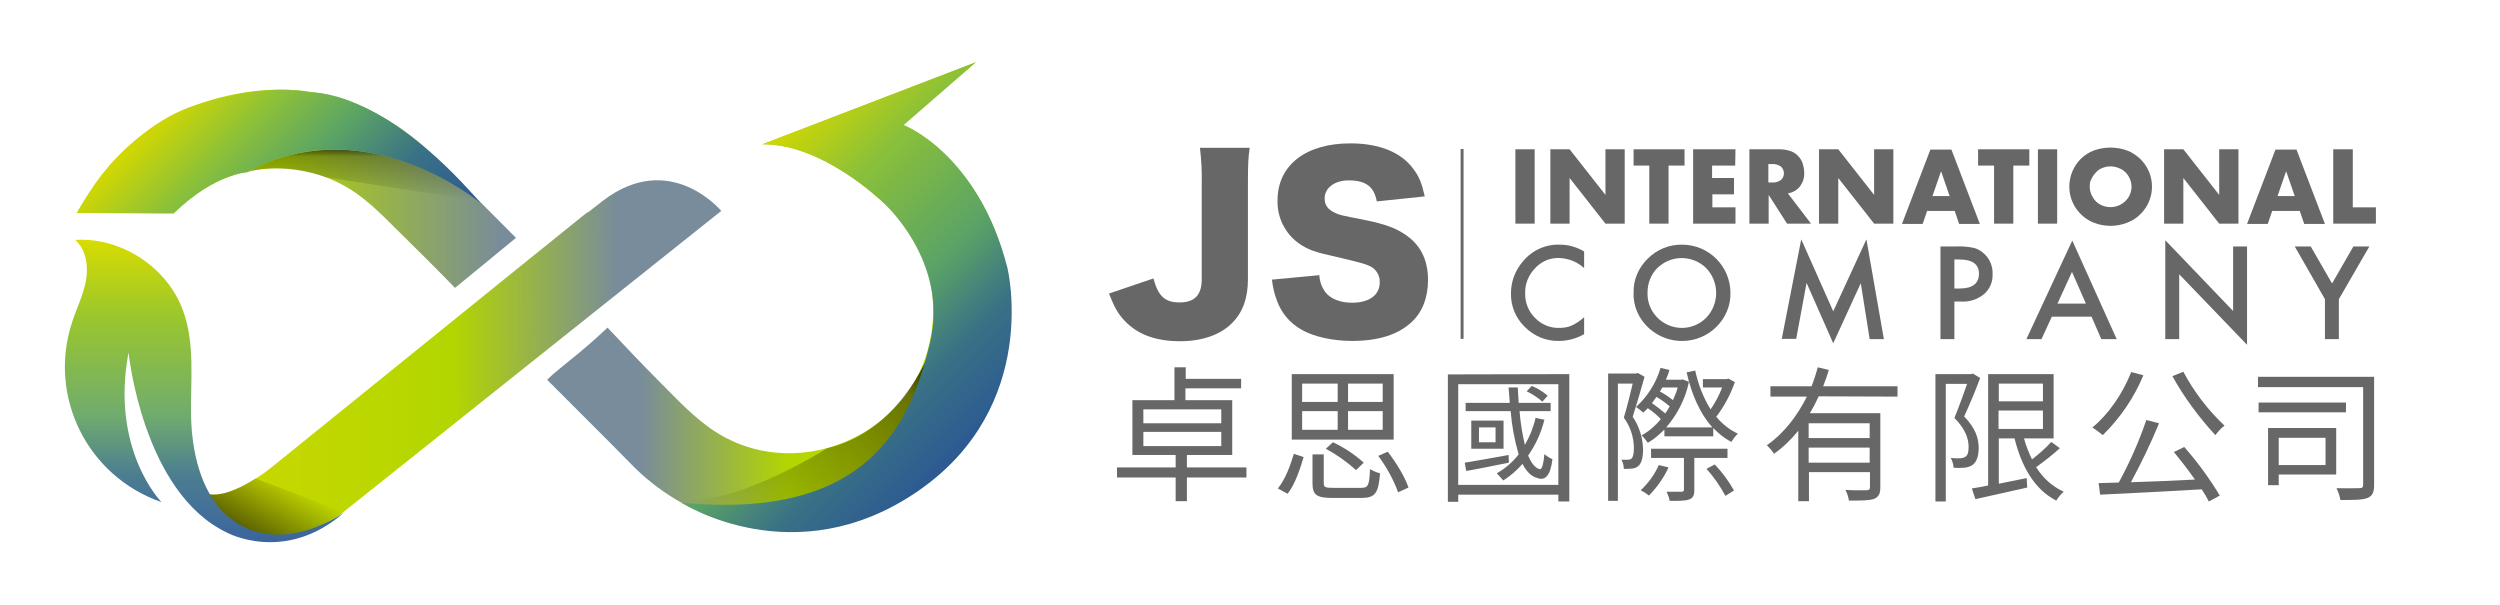
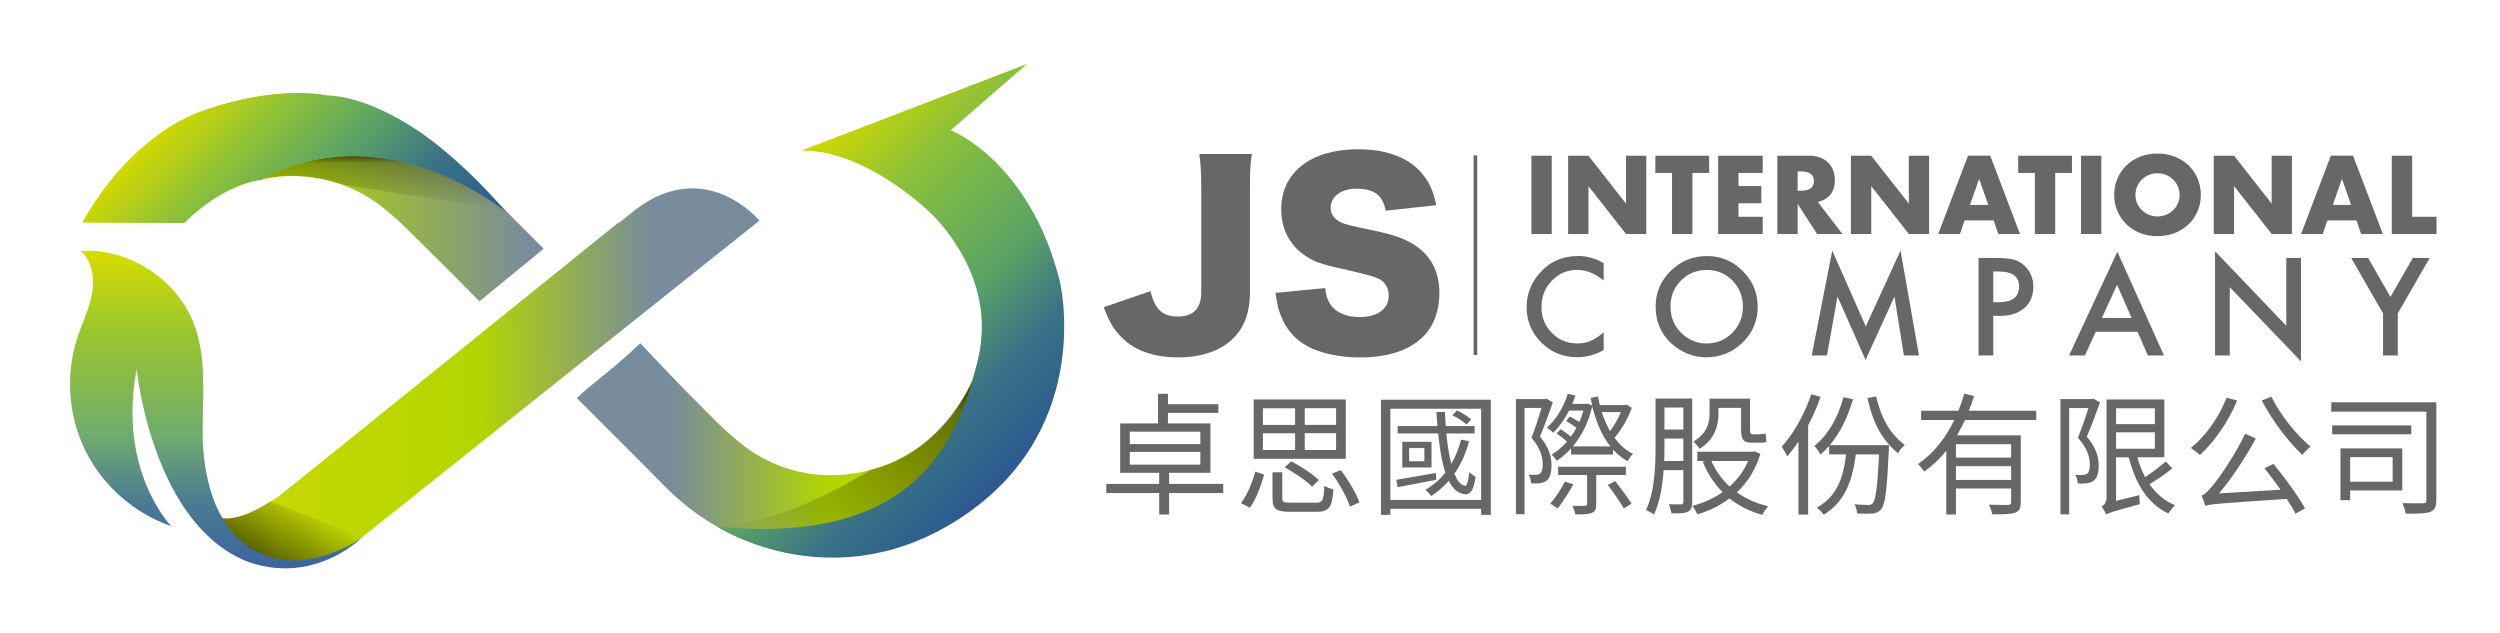
- <svg xmlns="http://www.w3.org/2000/svg" version="1.1" id="圖層_1" x="0px" y="0px" viewBox="0 0 844 204" style="enable-background:new 0 0 844 204;" xml:space="preserve">
-   <style type="text/css">
- 	.st0{fill-rule:evenodd;clip-rule:evenodd;fill:url(#SVGID_1_);}
- 	.st1{fill:url(#SVGID_2_);}
- 	.st2{fill:url(#SVGID_3_);}
- 	.st3{fill:url(#SVGID_4_);}
- 	.st4{fill:url(#SVGID_5_);}
- 	.st5{fill:url(#SVGID_6_);}
- 	.st6{fill:url(#SVGID_7_);}
- 	.st7{fill:url(#SVGID_8_);}
- 	.st8{opacity:0.83;fill:url(#SVGID_9_);enable-background:new    ;}
- 	.st9{fill-rule:evenodd;clip-rule:evenodd;fill:url(#SVGID_10_);}
- 	.st10{opacity:0.6;fill:url(#SVGID_11_);enable-background:new    ;}
- 	.st11{fill-rule:evenodd;clip-rule:evenodd;fill:url(#SVGID_12_);}
- 	.st12{fill:#676767;}
- 	.st13{fill:none;stroke:#676767;stroke-miterlimit:10;}
- </style>
-   <linearGradient id="SVGID_1_" gradientUnits="userSpaceOnUse" x1="184.7" y1="474.928" x2="341.057" y2="474.928" gradientTransform="matrix(1 0 0 1 0 -374.78)">
-     <stop offset="0.2" style="stop-color:#788C9B" />
-     <stop offset="0.52" style="stop-color:#B3D600" />
-     <stop offset="1" style="stop-color:#CCD800" />
-   </linearGradient>
-   <path class="st0" d="M322.4,55.9c-3-3.7-6.5-6.9-10.4-9.6l-0.1-0.1l0,0c-2.3-1.6-4.9-3-7.6-3.9L329.4,21l-72,27.7  c16.8,0,32.9,12.6,39.9,18.9l0,0l0.5,0.4c2,1.8,3.1,3,3.1,3l0.1-0.1c10.8,10.7,15.8,26,13.5,41c-4.9,35.3-47.2,53.3-75.8,31.9  c-6.2-4.6-11.6-10.5-17.1-16c-4.8-4.8-11.7-12.1-16.5-17.2c-9.2,8.8-15.9,13.2-20.4,17.6c7.4,7.5,20.6,20.5,28,28.1  c9.3,9.7,21.1,16.7,34,20.3c30.1,8.6,64.4-3.9,81.5-29.9C347.8,117,344.3,80.5,322.4,55.9z" />
-   <linearGradient id="SVGID_2_" gradientUnits="userSpaceOnUse" x1="172.4" y1="453.23" x2="172.4" y2="453.23" gradientTransform="matrix(1 0 0 1 0 -374.78)">
-     <stop offset="0.15" style="stop-color:#CCD800" />
-     <stop offset="0.48" style="stop-color:#B3D600" />
-     <stop offset="0.97" style="stop-color:#788C9B" />
-   </linearGradient>
-   <path class="st1" d="M172.4,78.4L172.4,78.4L172.4,78.4L172.4,78.4z" />
-   <linearGradient id="SVGID_3_" gradientUnits="userSpaceOnUse" x1="18.759" y1="438.511" x2="174.199" y2="438.511" gradientTransform="matrix(1 0 0 1 0 -374.78)">
-     <stop offset="0.15" style="stop-color:#CCD800" />
-     <stop offset="0.48" style="stop-color:#B3D600" />
-     <stop offset="0.97" style="stop-color:#788C9B" />
-   </linearGradient>
-   <path class="st2" d="M172.4,78.5L172.4,78.5L172.4,78.5L172.4,78.5c-8.3-8.3-17.8-18-26-25.9c-21.2-20.6-46.4-27-74.6-19  C52,39.3,35.4,53.2,26.4,71.8h32.3c0.2-0.3,0.5-0.5,0.8-0.8c16.3-16.3,42-19,61-5.6C126.9,70,132.3,76,138,81.5  c3.8,3.7,12.1,12,15.6,15.7l20.6-16.9C173.6,79.7,173,79.1,172.4,78.5z" />
-   <linearGradient id="SVGID_4_" gradientUnits="userSpaceOnUse" x1="172.4" y1="453.28" x2="172.4" y2="453.28" gradientTransform="matrix(1 0 0 1 0 -374.78)">
-     <stop offset="0.15" style="stop-color:#CCD800" />
-     <stop offset="0.48" style="stop-color:#B3D600" />
-     <stop offset="0.97" style="stop-color:#788C9B" />
-   </linearGradient>
-   <path class="st3" d="M172.4,78.5L172.4,78.5L172.4,78.5L172.4,78.5L172.4,78.5z" />
-   <linearGradient id="SVGID_5_" gradientUnits="userSpaceOnUse" x1="172.4" y1="453.28" x2="172.4" y2="453.28" gradientTransform="matrix(1 0 0 1 0 -374.78)">
-     <stop offset="0.15" style="stop-color:#CCD800" />
-     <stop offset="0.48" style="stop-color:#B3D600" />
-     <stop offset="0.97" style="stop-color:#788C9B" />
-   </linearGradient>
-   <path class="st4" d="M172.4,78.5L172.4,78.5L172.4,78.5L172.4,78.5L172.4,78.5z" />
-   <linearGradient id="SVGID_6_" gradientUnits="userSpaceOnUse" x1="69.236" y1="496.601" x2="243.793" y2="495.572" gradientTransform="matrix(1 0 0 1 0 -374.78)">
-     <stop offset="0" style="stop-color:#CCD800" />
-     <stop offset="0.48" style="stop-color:#B3D600" />
-     <stop offset="0.8" style="stop-color:#788C9B" />
-   </linearGradient>
-   <path class="st5" d="M93,156.7l-3.3,2.6c0,0-13.3,9.9-20.2,7.2c0,0,17.7,27,43,9.1l131-104.4c0,0-17.3-20.8-40-3.4l-5.5,4.3l0.6-0.7  l-27.3,22L93,156.7z" />
-   <linearGradient id="SVGID_7_" gradientUnits="userSpaceOnUse" x1="84.612" y1="558.044" x2="96.929" y2="536.708" gradientTransform="matrix(1 0 0 1 0 -374.78)">
-     <stop offset="0" style="stop-color:#000000" />
-     <stop offset="0.15" style="stop-color:#000000;stop-opacity:0.53" />
-     <stop offset="1" style="stop-color:#000000;stop-opacity:0" />
-   </linearGradient>
-   <path class="st6" d="M69,166.3c0,0,5,3.3,17.2-4.8l29.8,11.4l-11.3,6.7l-18.9,2.5l-11.8-5l-4.6-9.3L69,166.3z" />
-   <linearGradient id="SVGID_8_" gradientUnits="userSpaceOnUse" x1="69.051" y1="557.818" x2="69.051" y2="455.712" gradientTransform="matrix(1 0 0 1 0 -374.78)">
-     <stop offset="0" style="stop-color:#3B649F" />
-     <stop offset="0.22" style="stop-color:#4C7D91" />
-     <stop offset="0.42" style="stop-color:#70AC6D" />
-     <stop offset="0.75" style="stop-color:#9BC72C" />
-     <stop offset="1" style="stop-color:#D8DC00" />
-   </linearGradient>
-   <path class="st7" d="M76.5,173.9c-8.9-7.9-11.8-21.9-12-33.7s1.4-24.2-2.7-35.3C56.5,90.2,40.9,80,25.4,81c3.7,3.3,4.5,8.9,3.6,13.8  s-3.2,9.4-4.7,14.1c-8.2,25.1,5.3,52,30.2,60.6c0,0-17.3-17.6-11.1-50.5c0,0,4.7,47.2,33.2,60.8c0,0,19.6,10.7,39.6-6.8  C116.1,173,93.9,189.3,76.5,173.9z" />
-   <linearGradient id="SVGID_9_" gradientUnits="userSpaceOnUse" x1="245.978" y1="558.756" x2="311.722" y2="493.002" gradientTransform="matrix(1 0 0 1 0 -374.78)">
-     <stop offset="0" style="stop-color:#000000;stop-opacity:0" />
-     <stop offset="0.85" style="stop-color:#000000;stop-opacity:0.56" />
-     <stop offset="1" style="stop-color:#000000" />
-   </linearGradient>
-   <path class="st8" d="M313.4,119.9c0,0-10,25.9-34.1,31.4c0,0-31,19.6-48.7,17.3l9.6,2.6l27.2,2.1l45.4-25.4L313.4,119.9z" />
-   <linearGradient id="SVGID_10_" gradientUnits="userSpaceOnUse" x1="331.024" y1="521.348" x2="245.274" y2="435.608" gradientTransform="matrix(1 0 0 1 0 -374.78)">
-     <stop offset="0" style="stop-color:#2C5992" />
-     <stop offset="0.22" style="stop-color:#3A7285" />
-     <stop offset="0.42" style="stop-color:#5AA366" />
-     <stop offset="0.75" style="stop-color:#8AC03A" />
-     <stop offset="1" style="stop-color:#D3D800" />
-   </linearGradient>
-   <path class="st9" d="M340.1,90.4c-9.9-38.6-35-48.2-35-48.2L329.5,21l-72.1,27.7c19.9-0.4,40.5,19.4,40.5,19.4S320.5,88,314,115.6  c-6.6,27.8-21,60.1-83.9,54.1c0,0,38.1,24.8,79.8-3.9S340.1,90.4,340.1,90.4z" />
-   <linearGradient id="SVGID_11_" gradientUnits="userSpaceOnUse" x1="122.5" y1="425.254" x2="122.5" y2="442.536" gradientTransform="matrix(1 0 0 1 0 -374.78)">
-     <stop offset="0" style="stop-color:#000000" />
-     <stop offset="0.14" style="stop-color:#000000;stop-opacity:0.47" />
-     <stop offset="1" style="stop-color:#000000;stop-opacity:0" />
-   </linearGradient>
-   <path class="st10" d="M83.7,58.1c0,0,33.3-22.3,77.6,9.7l-51.6-8C109.8,59.8,95.9,54.5,83.7,58.1z" />
-   <linearGradient id="SVGID_12_" gradientUnits="userSpaceOnUse" x1="127.461" y1="478.019" x2="58.514" y2="409.072" gradientTransform="matrix(1 0 0 1 0 -374.78)">
-     <stop offset="0" style="stop-color:#2C5992" />
-     <stop offset="0.28" style="stop-color:#3A7285" />
-     <stop offset="0.52" style="stop-color:#5AA366" />
-     <stop offset="0.75" style="stop-color:#8AC03A" />
-     <stop offset="1" style="stop-color:#D3D800" />
-   </linearGradient>
-   <path class="st11" d="M162.2,68.5c0,0-39.1-32.4-78.8-10.3c0,0-10.6,0.2-24.8,13.9l-32.7-0.2c0,0,14.9-28.3,40.1-36.4  s38.5-4.3,38.5-4.3S128.3,29.2,162.2,68.5z" />
+ <svg xmlns="http://www.w3.org/2000/svg" xmlns:xlink="http://www.w3.org/1999/xlink" id="_圖層_1" data-name="圖層 1" viewBox="0 0 803.83 203.39">
+   <defs>
+     <style>
+       .cls-1 {
+         fill: url(#_未命名漸層_80);
+         opacity: .83;
+       }
+ 
+       .cls-2 {
+         fill: url(#_未命名漸層_41);
+         opacity: .6;
+       }
+ 
+       .cls-3 {
+         fill: #676767;
+       }
+ 
+       .cls-4 {
+         fill: url(#_未命名漸層_157-2);
+       }
+ 
+       .cls-5 {
+         fill: url(#_未命名漸層_157-4);
+       }
+ 
+       .cls-6 {
+         fill: url(#_未命名漸層_157-3);
+       }
+ 
+       .cls-7 {
+         fill: url(#_未命名漸層_9);
+       }
+ 
+       .cls-8 {
+         fill: url(#_未命名漸層_135);
+       }
+ 
+       .cls-9 {
+         fill: url(#_未命名漸層_131);
+       }
+ 
+       .cls-10 {
+         fill: url(#_未命名漸層_157);
+       }
+ 
+       .cls-11 {
+         fill: url(#_未命名漸層_7);
+       }
+ 
+       .cls-11, .cls-12, .cls-13 {
+         fill-rule: evenodd;
+       }
+ 
+       .cls-12 {
+         fill: url(#_未命名漸層_120);
+       }
+ 
+       .cls-13 {
+         fill: url(#_未命名漸層_142);
+       }
+     </style>
+     <linearGradient id="_未命名漸層_7" data-name="未命名漸層 7" x1="185.44" y1="99.88" x2="341.64" y2="99.88" gradientUnits="userSpaceOnUse">
+       <stop offset=".2" stop-color="#788c9b" />
+       <stop offset=".52" stop-color="#b3d600" />
+       <stop offset="1" stop-color="#ccd800" />
+     </linearGradient>
+     <linearGradient id="_未命名漸層_157" data-name="未命名漸層 157" x1="172.95" y1="78.13" x2="173.03" y2="78.13" gradientUnits="userSpaceOnUse">
+       <stop offset=".15" stop-color="#ccd800" />
+       <stop offset=".48" stop-color="#b3d600" />
+       <stop offset=".97" stop-color="#788c9b" />
+     </linearGradient>
+     <linearGradient id="_未命名漸層_157-2" data-name="未命名漸層 157" x1="19.36" y1="63.44" x2="174.8" y2="63.44" xlink:href="#_未命名漸層_157" />
+     <linearGradient id="_未命名漸層_157-3" data-name="未命名漸層 157" y1="78.16" y2="78.16" xlink:href="#_未命名漸層_157" />
+     <linearGradient id="_未命名漸層_157-4" data-name="未命名漸層 157" x1="19.36" y1="78.16" x2="174.8" y2="78.16" xlink:href="#_未命名漸層_157" />
+     <linearGradient id="_未命名漸層_131" data-name="未命名漸層 131" x1="69.89" y1="121.56" x2="244.49" y2="120.53" gradientUnits="userSpaceOnUse">
+       <stop offset="0" stop-color="#ccd800" />
+       <stop offset=".48" stop-color="#b3d600" />
+       <stop offset=".8" stop-color="#788c9b" />
+     </linearGradient>
+     <linearGradient id="_未命名漸層_9" data-name="未命名漸層 9" x1="85.25" y1="182.98" x2="97.57" y2="161.64" gradientUnits="userSpaceOnUse">
+       <stop offset="0" stop-color="#000" />
+       <stop offset=".15" stop-color="#000" stop-opacity=".53" />
+       <stop offset="1" stop-color="#000" stop-opacity="0" />
+     </linearGradient>
+     <linearGradient id="_未命名漸層_135" data-name="未命名漸層 135" x1="69.62" y1="182.73" x2="69.62" y2="80.61" gradientUnits="userSpaceOnUse">
+       <stop offset="0" stop-color="#3b649f" />
+       <stop offset=".22" stop-color="#4c7d91" />
+       <stop offset=".42" stop-color="#70ac6d" />
+       <stop offset=".75" stop-color="#9bc72c" />
+       <stop offset="1" stop-color="#d8dc00" />
+     </linearGradient>
+     <linearGradient id="_未命名漸層_80" data-name="未命名漸層 80" x1="246.64" y1="183.77" x2="312.4" y2="118" gradientUnits="userSpaceOnUse">
+       <stop offset="0" stop-color="#000" stop-opacity="0" />
+       <stop offset=".85" stop-color="#000" stop-opacity=".56" />
+       <stop offset="1" stop-color="#000" />
+     </linearGradient>
+     <linearGradient id="_未命名漸層_120" data-name="未命名漸層 120" x1="331.58" y1="146.24" x2="245.85" y2="60.52" gradientUnits="userSpaceOnUse">
+       <stop offset="0" stop-color="#2c5992" />
+       <stop offset=".22" stop-color="#3a7285" />
+       <stop offset=".42" stop-color="#5aa366" />
+       <stop offset=".75" stop-color="#8ac03a" />
+       <stop offset="1" stop-color="#d3d800" />
+     </linearGradient>
+     <linearGradient id="_未命名漸層_41" data-name="未命名漸層 41" x1="123.13" y1="50.17" x2="123.13" y2="67.45" gradientUnits="userSpaceOnUse">
+       <stop offset="0" stop-color="#000" />
+       <stop offset=".14" stop-color="#000" stop-opacity=".47" />
+       <stop offset="1" stop-color="#000" stop-opacity="0" />
+     </linearGradient>
+     <linearGradient id="_未命名漸層_142" data-name="未命名漸層 142" x1="128.06" y1="102.92" x2="59.05" y2="33.91" gradientUnits="userSpaceOnUse">
+       <stop offset="0" stop-color="#2c5992" />
+       <stop offset=".28" stop-color="#3a7285" />
+       <stop offset=".52" stop-color="#5aa366" />
+       <stop offset=".75" stop-color="#8ac03a" />
+       <stop offset="1" stop-color="#d3d800" />
+     </linearGradient>
+   </defs>
  <g>
-     <path class="st12" d="M518.1,50.4v25.1h-6.5V50.4H518.1z" />
-     <path class="st12" d="M523.4,75.5V50.4h6.5L542,65.8V50.4h6.5v25.1H542l-12.1-15.4v15.4H523.4z" />
-     <path class="st12" d="M563.3,55.9v19.6h-6.5V55.9h-5.3v-5.5h17.2v5.5H563.3z" />
-     <path class="st12" d="M585.8,55.9H578v4.2h7.4v5.5h-7.3V70h7.8v5.5h-14.3V50.4h14.3L585.8,55.9z" />
-     <path class="st12" d="M611.4,75.5h-8.1l-6.2-9.7v9.7h-6.5V50.4h10.2c1.2,0,2.5,0.2,3.7,0.6c1.9,0.7,3.4,2.2,4.1,4.2   c0.3,1,0.5,2,0.5,3c0.1,1.7-0.4,3.3-1.4,4.7c-1,1.3-2.5,2.1-4.1,2.4L611.4,75.5z M597,61.6h1.2c1.1,0.1,2.1-0.2,3-0.8   c1.3-1.1,1.4-3,0.3-4.3c-0.1-0.1-0.2-0.2-0.3-0.3c-0.9-0.6-1.9-0.9-3-0.8H597V61.6z" />
-     <path class="st12" d="M614.1,75.5V50.4h6.5l12.1,15.4V50.4h6.5v25.1h-6.5l-12.1-15.4v15.4H614.1z" />
-     <path class="st12" d="M659.9,71.2h-9.3l-1.5,4.4h-7l9.6-25.1h7.1l9.6,25.1h-7L659.9,71.2z M658.2,66.2l-2.9-8.4l-2.9,8.4H658.2z" />
-     <path class="st12" d="M679.7,55.9v19.6h-6.5V55.9h-5.4v-5.5h17.3v5.5H679.7z" />
-     <path class="st12" d="M694.5,50.4v25.1H688V50.4H694.5z" />
-     <path class="st12" d="M698.6,63c0-3.5,1.4-6.9,3.9-9.4c1.3-1.2,2.7-2.2,4.4-2.8c3.6-1.3,7.6-1.3,11.2,0c1.6,0.6,3.1,1.6,4.4,2.8   c5.2,5,5.4,13.3,0.3,18.5c-1.3,1.4-2.9,2.4-4.7,3.1c-3.6,1.4-7.6,1.4-11.2,0C701.9,73.2,698.6,68.4,698.6,63z M705.5,63   c0,1,0.2,1.9,0.6,2.8c0.4,0.8,0.9,1.6,1.5,2.2s1.4,1.1,2.2,1.4c1.7,0.7,3.7,0.7,5.4,0s3.1-2,3.8-3.6c0.8-1.8,0.8-3.8,0-5.5   c-0.7-1.7-2.1-3-3.8-3.6c-1.7-0.7-3.7-0.7-5.4,0c-0.8,0.3-1.6,0.8-2.2,1.5c-0.6,0.6-1.2,1.4-1.5,2.2C705.6,61.1,705.5,62,705.5,63z   " />
-     <path class="st12" d="M730.6,75.5V50.4h6.5l12.1,15.4V50.4h6.5v25.1h-6.5l-12.1-15.4v15.4H730.6z" />
-     <path class="st12" d="M776.4,71.2h-9.3l-1.5,4.4h-7l9.6-25.1h7.1l9.6,25.1h-7L776.4,71.2z M774.7,66.2l-2.9-8.4l-2.9,8.4H774.7z" />
-     <path class="st12" d="M794.3,50.4V70h7.8v5.5h-14.4V50.4H794.3z" />
-     <path class="st12" d="M534.8,84.9v5.6c-2.3-2.1-5.3-3.3-8.5-3.4c-3.1-0.1-6,1.2-8.1,3.5c-2.2,2.3-3.4,5.3-3.3,8.4   c-0.1,3.1,1.1,6.1,3.3,8.3c2.1,2.2,5.1,3.5,8.2,3.4c1.5,0,2.9-0.2,4.2-0.8c0.7-0.3,1.4-0.7,2-1.1c0.8-0.5,1.5-1.1,2.2-1.7v5.7   c-2.6,1.5-5.5,2.3-8.5,2.3c-4.3,0.1-8.4-1.6-11.5-4.7c-3.1-3-4.8-7.1-4.7-11.4c0-3.9,1.4-7.7,4-10.7c3.1-3.8,7.7-5.9,12.6-5.7   C529.5,82.6,532.3,83.4,534.8,84.9z" />
-     <path class="st12" d="M551.5,98.7c-0.1-4.3,1.7-8.4,4.8-11.4c3.1-3.1,7.3-4.8,11.6-4.7c9,0,16.3,7.3,16.3,16.3   c0.1,4.3-1.7,8.5-4.8,11.5c-6.2,6.1-16.1,6.3-22.6,0.5C553.3,107.8,551.3,103.4,551.5,98.7z M556.2,98.8   c-0.2,6.4,4.9,11.7,11.3,11.9c3.2,0.1,6.3-1.2,8.5-3.4c4.5-4.7,4.5-12.1,0-16.8c-4.6-4.5-11.9-4.5-16.5,0   C557.4,92.6,556.2,95.6,556.2,98.8z" />
-     <path class="st12" d="M601.5,114.5l6.6-33.7l10.8,24.3l11.2-24.3l5.9,33.7h-4.8l-3-18.9l-9.3,20.3l-9-20.4l-3.5,18.9h-4.9V114.5z" />
-     <path class="st12" d="M659.8,101.8v12.7h-4.7V83.2h5.4c2-0.1,4,0.1,5.9,0.5c1.4,0.4,2.6,1.1,3.6,2.1c1.8,1.7,2.8,4.2,2.7,6.7   c0.1,2.6-0.9,5.1-2.9,6.8c-2.2,1.8-5,2.7-7.8,2.5L659.8,101.8z M659.8,97.4h1.8c4.3,0,6.5-1.7,6.5-5c0-3.2-2.2-4.8-6.7-4.8h-1.6   V97.4z" />
-     <path class="st12" d="M706.1,106.9h-13.4l-3.5,7.6h-5.1l15.5-33.3l15,33.3h-5.2L706.1,106.9z M704.2,102.5l-4.7-10.7l-4.9,10.7   H704.2z" />
-     <path class="st12" d="M731,114.5V81.1l22.9,23.9V83.2h4.7v33.2l-22.9-23.8v21.9C735.7,114.5,731,114.5,731,114.5z" />
-     <path class="st12" d="M784.9,101l-10.2-17.8h5.4l7.2,12.5l7.2-12.5h5.4L789.6,101v13.5h-4.7L784.9,101L784.9,101z" />
-     <path class="st12" d="M421.9,49.9c-0.5,3.4-0.6,5.7-0.6,12.4v32c0,6.3-1.7,11.1-5.3,14.7c-3.9,4-10.1,6.2-17.6,6.2   c-8.4,0-14.6-2.4-18.9-7.1c-2.2-2.4-3.3-4.4-5.1-9l15-5.1c1.6,6,3.9,8.1,8.8,8.1c5.1,0,7.5-2.5,7.5-7.8v-32   c0.1-4.2-0.1-8.3-0.6-12.4H421.9z" />
-     <path class="st12" d="M445.4,92.9c0.1,2,0.8,4,2,5.7c1.8,2.3,5.1,3.6,9,3.6c5.9,0,9.4-2.6,9.4-6.9c0.1-2.3-1.2-4.4-3.2-5.4   c-1.6-0.8-3.5-1.3-11.5-3.2c-7-1.5-9.5-2.4-12.4-4.4c-4.8-3.3-7.6-8.9-7.4-14.7c0-11.8,9.5-19.2,24.6-19.2c9.7,0,17.2,3,21.3,8.7   c1.9,2.5,2.8,4.8,3.8,9.2L464.8,68c-0.9-5-3.7-7.1-9.5-7.1c-4.7,0-8.1,2.5-8.1,6.1c0,2.2,1.1,3.8,3.6,4.9c1.5,0.7,1.5,0.7,10.6,2.5   c5.8,1.2,9.5,2.5,12.4,4.4c5.5,3.4,8.3,8.6,8.3,15.7c0,5.8-1.8,10.7-5.4,14.1c-4.5,4.3-11.2,6.5-20.2,6.5c-6.5,0-13-1.4-17.1-3.8   c-3.9-2.2-6.8-5.6-8.3-9.8c-0.9-2.3-1.4-4.7-1.7-7.1L445.4,92.9z" />
-     <line class="st13" x1="493.6" y1="50.3" x2="493.6" y2="114.4" />
-     <path class="st12" d="M400.7,157.8v-4.2H416v-18.5h-15.8v-4H419v-3.2h-18.7V124h-3.8v11.1h-14.2v18.5h14.6v4.2h-19.8v3.4h19.8v8   h3.8v-8h20.1v-3.4H400.7z M386,138.2h26.3v4.7H386V138.2z M386,150.6v-4.8h26.3v4.8H386z" />
-     <path class="st12" d="M443.1,153.4v9.7c0,4,1.4,5,6.7,5h9.9c4.6,0,5.7-1.7,6.2-8.3c-1.2-0.3-2.3-0.8-3.4-1.4   c-0.2,5.5-0.6,6.3-3,6.3h-9.4c-2.7,0-3.2-0.2-3.2-1.6v-9.7H443.1z M447.6,151.5c3.7,2,7.1,4.4,10.2,7.2l2.6-2.5   c-3.1-2.8-6.6-5.1-10.4-6.9L447.6,151.5z M465.3,153.9c2.8,3.8,5.1,7.9,6.7,12.3l3.5-1.6c-1.1-3.4-4.1-8.4-7-12.1L465.3,153.9z    M436.8,153.2c-1.1,3.8-2.9,8.7-5.4,11.7l3.3,1.8c2.5-3.2,4.2-8.3,5.4-12.4L436.8,153.2z M436.1,126.3v22.1h34.4v-22.1L436.1,126.3   z M439.6,129.5h12v6.2h-12V129.5z M439.6,138.8h12v6.3h-12V138.8z M466.8,145.1h-11.7v-6.3h11.7V145.1z M466.8,135.7h-11.7v-6.2   h11.7V135.7z" />
-     <path class="st12" d="M515.4,132.1c1.9,0.9,3.7,2.1,5.3,3.5l1.8-2c-1.6-1.4-3.4-2.5-5.4-3.3L515.4,132.1z M496.7,142v9.5h10.9V142   H496.7z M504.9,149.3h-5.6v-5h5.6V149.3z M509.4,156.2c-5.1,1-10.3,2.1-14.4,2.8l-0.5-2.8c3.8-0.6,9.3-1.6,14.8-2.6L509.4,156.2z    M524.1,155c-0.6,5.4-2.4,7.4-5,6.4c-2.1-0.5-3.8-2.2-5.1-4.8c-1.9,2.2-4.1,4.1-6.5,5.6c-0.7-0.8-1.4-1.6-2.2-2.4   c2.8-1.6,5.4-3.8,7.4-6.4c-1.4-4.8-2.3-9.6-2.7-14.6h-15.2V136h14.9c-0.1-1.7-0.3-3.5-0.4-5.2h3.1c0.1,1.8,0.2,3.5,0.3,5.2h10.8   v2.8H513c0.3,3.8,0.9,7.6,1.8,11.4c1.6-2.8,2.9-5.9,3.6-9.1l3,0.6c-1.1,4.3-2.9,8.4-5.5,12.1c1.1,2.6,2.4,4.3,4,4.6   c0.7,0.1,1.2-1.9,1.5-5.1C522.3,154.1,523.1,154.6,524.1,155L524.1,155z M488.8,126.4v43h3.5V167h33.8v2.3h3.7v-43L488.8,126.4z    M492.3,163.7v-34h33.8v34H492.3z" />
-     <path class="st12" d="M557.4,151.5v3.1h25.8v-3.1H557.4z M576.1,158.3c2.5,2.7,4.6,5.8,6.4,9.1l2.9-1.8c-1.8-3.2-4-6.2-6.5-8.8   L576.1,158.3z M568.5,153v12.3c0,0.5-0.2,0.7-0.8,0.7s-2.7,0-5.1,0c0.5,1,0.9,2,1.1,3.1c3.2,0,5.3,0,6.6-0.5s1.7-1.4,1.7-3.2V153   H568.5z M560,157c-1.4,3.2-3.5,6.1-6.1,8.5c1,0.5,1.9,1.1,2.8,1.8c2.7-2.8,5-6,6.6-9.5L560,157z M579.4,140.7   c2.7-3.5,4.8-7.5,6.3-11.7l-2.2-1.2l-0.6,0.2h-8v2.8h6.5c-1,2.6-2.3,5.1-3.9,7.4c-2.5-4-4.2-8.5-5.2-13.1l-2.9,0.6   c1.7,7.5,4.5,13.9,8.7,18.6h-15.6c3.8-4.4,6.5-9.7,7.7-15.4l-2.1-0.8l-0.6,0.1h-5.1c0.5-1.1,0.9-2.2,1.2-3.3l-3-0.7   c-1.5,5.1-4.4,9.7-8.3,13.2c0.9,0.6,1.7,1.2,2.5,1.9c0.5-0.5,1-1,1.5-1.5c1.6,1.1,3.1,2.3,4.4,3.7c-1.8,2.2-4,4.1-6.5,5.5   c0.8,0.7,1.5,1.6,2.1,2.5c2.1-1.2,3.9-2.8,5.6-4.5v2.3h16.5v-2.8c1.8,1.9,3.8,3.5,6.1,4.7c0.6-1,1.4-2,2.2-2.8   C583.9,145.1,581.4,143.1,579.4,140.7z M566.4,130.8c-0.4,1.5-1,2.9-1.6,4.3c-1.4-1.1-2.8-2.1-4.4-2.9c0.3-0.5,0.5-0.9,0.8-1.4   L566.4,130.8L566.4,130.8z M557.7,136.1c0.5-0.7,1-1.4,1.5-2.1c1.6,0.9,3.1,2,4.5,3.2c-0.5,0.8-1,1.6-1.5,2.4   C560.8,138.4,559.3,137.2,557.7,136.1L557.7,136.1z M551.2,140.7c2.2,3.2,3.4,7.1,3.5,11c0,2.7-0.5,4.8-1.7,5.7   c-0.6,0.5-1.4,0.8-2.2,0.8c-0.9,0.1-1.7,0.1-2.6,0.1c0-1.1-0.3-2.1-0.8-3.1c0.8,0,1.6,0,2.2,0c0.4,0,0.9-0.1,1.2-0.4   c0.6-0.5,0.8-2,0.8-3.5c0-3.7-1.2-7.3-3.4-10.3c1.1-3.6,2.2-8.1,3-11.5h-5v39.6h-3.3v-43h9.5l0.5-0.2l2.3,1.3   C554,131.5,552.5,136.7,551.2,140.7L551.2,140.7z" />
-     <path class="st12" d="M640.6,133.9v-3.5h-25.1c0.7-1.8,1.4-3.7,1.9-5.5l-3.7-0.9c-0.6,2.2-1.3,4.3-2.1,6.4h-13.9v3.5H610   c-3.2,6.4-7.7,12.4-13.5,16.4c0.9,0.9,1.7,1.8,2.4,2.9c3.1-2.2,5.8-4.8,8.2-7.8v23.8h3.6v-9.8h20.6v5.1c0,0.7-0.3,1-1.1,1   s-3.9,0.1-7.2-0.1c0.6,1.1,1,2.3,1.2,3.6c4.2,0,7,0,8.5-0.6s2.1-1.7,2.1-3.9v-25H611c1.1-1.8,2.1-3.7,3-5.7L640.6,133.9z    M610.6,156.2v-5.1h20.6v5.1H610.6z M631.2,147.9h-20.6v-5h20.6V147.9z" />
-     <path class="st12" d="M687.4,157.7c2.8-2,5.5-4.1,8-6.4l-2.9-2.1c-2,2.2-4.2,4.1-6.5,5.9c-1.1-2.3-2-4.6-2.7-7.1h10v-21.7h-22.1   v37.6c-2.1,0.4-4,0.8-5.5,1l1.2,3.6c4.8-1.1,11.3-2.5,17.5-3.9l-0.2-3.2l-9.4,1.9V148h5.3c2.4,9.6,6.8,17.3,14.1,21   c0.7-1.1,1.5-2.1,2.5-3C692.8,164.2,689.6,161.3,687.4,157.7z M689.7,129.5v6h-14.9v-6H689.7z M674.7,138.6h15v6.2h-15V138.6z" />
-     <path class="st12" d="M668,151.2c0-3-0.9-6.5-4.9-10.6c1.8-3.9,3.9-8.9,5.4-13l-2.5-1.5l-0.5,0.2h-12.1v43h3.5v-39.7h7.2   c-1.2,3.4-2.8,7.9-4.3,11.5c3.8,3.8,4.8,7.1,4.8,9.8c0,1.5-0.2,2.8-1.1,3.3c-0.5,0.3-1.1,0.5-1.7,0.5c-1.1,0.1-2.2,0-3.2-0.1   c0.5,1,0.9,2.2,0.9,3.3c1.2,0.1,2.5,0.1,3.7,0c1-0.1,1.9-0.4,2.7-0.9C667.4,155.9,668,153.8,668,151.2z" />
-     <path class="st12" d="M733.9,152.6c2.3,2.8,4.9,6.1,7.1,9.3c-7.4,0.4-15,0.7-21.6,0.9c3.5-6.5,6.7-13.1,9.5-19.9l-4.3-1.1   c-2.5,7.3-5.6,14.3-9.3,21.1l-6.8,0.2l0.5,3.9c8.9-0.4,21.9-1.1,34.3-1.8c1,1.5,1.8,2.9,2.4,4.1l3.7-2c-3.5-5.8-7.5-11.3-12-16.4   L733.9,152.6z" />
-     <path class="st12" d="M723.6,126.7l-4.1-1.1c-2.8,7.2-7.7,14.3-13.1,18.7c1.2,0.8,2.4,1.7,3.5,2.6   C715.8,141.1,720.5,134.2,723.6,126.7z" />
-     <path class="st12" d="M751,143.7c-5.6-5.3-10.3-11.4-13.9-18.2l-3.7,1.5c4,7.2,8.9,13.8,14.5,19.9   C748.8,145.7,749.8,144.6,751,143.7z" />
-     <path class="st12" d="M788.7,160.2v-15.7h-23v19.3h3.6v-3.6H788.7z M785.1,147.8v9.2h-15.8v-9.2H785.1z" />
-     <rect x="762.5" y="135.9" class="st12" width="29.5" height="3.3" />
-     <path class="st12" d="M799.2,127.2h-36.9v3.5h35.5v32.9c0,0.9-0.3,1.2-1.2,1.2s-4.4,0.1-7.8,0c0.6,1.3,1.1,2.6,1.3,4   c4.4,0,7.5,0,9.2-0.7s2.2-2,2.2-4.5v-36.4L799.2,127.2z" />
+     <path class="cls-11" d="M322.95,55.6c-3.55-4.43-7.26-7.53-10.39-9.64-.03-.02-.06-.05-.09-.08h0c-4.36-2.92-7.55-3.92-7.55-3.92l25.15-21.31-72.06,27.71c16.81,.04,32.94,12.64,39.93,18.9v.04c.18,.15,.36,.3,.54,.45,1.97,1.8,3.09,2.97,3.09,2.97l.12-.06c10.59,10.52,15.7,25.4,13.55,40.99-4.89,35.37-47.18,53.32-75.77,31.92-6.21-4.65-11.55-10.49-17.08-15.99-4.81-4.78-11.7-12.11-16.52-17.22-9.21,8.8-15.89,13.21-20.41,17.62,7.45,7.46,20.59,20.53,27.97,28.06,9.56,9.76,20.78,16.55,33.96,20.34,30.06,8.64,64.4-3.87,81.48-29.9,19.53-29.78,16.02-66.33-5.9-90.88Z" />
+     <g>
+       <path class="cls-10" d="M173.03,78.07l-.08,.05s.05,.05,.08,.08v-.13Z" />
+       <path class="cls-4" d="M173.03,78.2h0s-.05-.05-.08-.08h0c-8.23-8.23-17.76-17.89-25.89-25.78-21.19-20.57-46.39-27.01-74.57-19.01-20.51,5.82-36.58,20.14-45.45,38.21H59.34c.25-.26,.49-.53,.75-.78,16.3-16.35,42.05-18.99,60.95-5.59,6.41,4.55,11.81,10.56,17.5,16.07,3.82,3.7,12.08,12.04,15.62,15.66l20.64-16.92c-.58-.58-1.18-1.18-1.78-1.78Z" />
+       <path class="cls-6" d="M173.03,78.2h0s-.05-.05-.08-.08h0s.05,.05,.08,.08Z" />
+       <path class="cls-5" d="M173.03,78.2h0s-.05-.05-.08-.08h0s.05,.05,.08,.08Z" />
+     </g>
+     <path class="cls-9" d="M93.57,156.41l-3.27,2.64s-13.27,9.93-20.15,7.2c0,0,17.67,27.04,42.99,9.11L244.2,70.93s-17.32-20.84-40-3.42l-5.46,4.36,.57-.69-27.33,22.04-78.39,63.2Z" />
+     <path class="cls-7" d="M69.57,166.03s5.01,3.34,17.25-4.81l29.85,11.45-11.33,6.72-18.88,2.49-11.75-4.99-4.63-9.26-.51-1.6Z" />
+     <path class="cls-8" d="M77.14,173.6c-8.89-7.88-11.83-21.85-11.96-33.73-.13-11.88,1.42-24.17-2.67-35.32-5.38-14.64-20.98-24.84-36.55-23.88,3.72,3.3,4.52,8.91,3.62,13.8-.89,4.89-3.17,9.41-4.72,14.13-3.88,11.89-2.9,25.29,2.69,36.48,5.58,11.19,15.69,20.04,27.52,24.09,0,0-17.34-17.6-11.13-50.49,0,0,4.65,47.16,33.2,60.82,0,0,19.55,10.71,39.56-6.83,0,0-22.19,16.34-39.56,.93Z" />
+     <path class="cls-1" d="M314.03,119.64s-10.05,25.91-34.09,31.43c0,0-31.04,19.57-48.7,17.31l9.59,2.55,27.25,2.14,45.41-25.38,.53-28.05Z" />
+     <path class="cls-12" d="M340.69,90.13c-9.88-38.63-35.01-48.25-35.01-48.25l24.38-21.22-72.06,27.71c19.91-.38,40.47,19.39,40.47,19.39,0,0,22.63,19.88,16.06,47.5-6.62,27.82-21,60.09-83.88,54.09,0,0,38.06,24.82,79.85-3.93,41.79-28.75,30.2-75.3,30.2-75.3Z" />
+     <path class="cls-2" d="M84.31,57.75s33.3-22.35,77.65,9.71l-51.56-8.01s-13.91-5.27-26.09-1.69Z" />
+     <path class="cls-13" d="M162.78,68.2s-39.1-32.37-78.81-10.34c0,0-10.55,.16-24.82,13.86l-32.68-.21s14.89-28.34,40.13-36.41c25.24-8.07,38.48-4.34,38.48-4.34,0,0,23.79-1.86,57.71,37.44Z" />
+   </g>
+   <g>
+     <g>
+       <path class="cls-3" d="M498.93,50.07v25.17h-6.54v-25.17h6.54Z" />
+       <path class="cls-3" d="M504.2,75.24v-25.17h6.54l12.08,15.39v-15.39h6.51v25.17h-6.51l-12.08-15.39v15.39h-6.54Z" />
+       <path class="cls-3" d="M544.16,55.61v19.63h-6.54v-19.63h-5.37v-5.54h17.29v5.54h-5.37Z" />
+       <path class="cls-3" d="M566.76,55.61h-7.78v4.21h7.34v5.54h-7.34v4.34h7.78v5.54h-14.32v-25.17h14.32v5.54Z" />
+       <path class="cls-3" d="M592.39,75.24h-8.14l-6.24-9.68v9.68h-6.54v-25.17h10.18c1.4,0,2.63,.21,3.67,.62,1.05,.41,1.91,.97,2.59,1.69,.68,.71,1.19,1.54,1.54,2.47,.34,.93,.52,1.94,.52,3,0,1.91-.46,3.47-1.39,4.66-.92,1.19-2.29,2-4.09,2.42l7.91,10.31Zm-14.39-13.92h1.24c1.29,0,2.28-.27,2.97-.8,.69-.53,1.03-1.3,1.03-2.3s-.35-1.77-1.03-2.3c-.69-.53-1.68-.8-2.97-.8h-1.24v6.21Z" />
+       <path class="cls-3" d="M595.13,75.24v-25.17h6.54l12.08,15.39v-15.39h6.51v25.17h-6.51l-12.08-15.39v15.39h-6.54Z" />
+       <path class="cls-3" d="M641.03,70.86h-9.35l-1.5,4.37h-6.98l9.58-25.17h7.14l9.58,25.17h-6.98l-1.5-4.37Zm-1.74-4.97l-2.94-8.38-2.94,8.38h5.88Z" />
+       <path class="cls-3" d="M660.82,55.61v19.63h-6.54v-19.63h-5.37v-5.54h17.29v5.54h-5.37Z" />
+       <path class="cls-3" d="M675.64,50.07v25.17h-6.54v-25.17h6.54Z" />
+       <path class="cls-3" d="M679.78,62.65c0-1.87,.34-3.61,1.03-5.22,.69-1.61,1.65-3.02,2.87-4.22,1.22-1.2,2.69-2.14,4.39-2.82,1.7-.68,3.58-1.02,5.62-1.02s3.89,.34,5.61,1.02c1.71,.68,3.19,1.62,4.42,2.82,1.23,1.2,2.2,2.61,2.89,4.22,.69,1.61,1.03,3.36,1.03,5.22s-.35,3.61-1.03,5.22c-.69,1.61-1.65,3.02-2.89,4.22-1.24,1.2-2.71,2.14-4.42,2.82s-3.58,1.02-5.61,1.02-3.92-.34-5.62-1.02c-1.7-.68-3.17-1.62-4.39-2.82-1.22-1.2-2.18-2.61-2.87-4.22-.69-1.61-1.03-3.36-1.03-5.22Zm6.84,0c0,1,.19,1.92,.57,2.77,.38,.85,.89,1.58,1.54,2.2,.65,.62,1.4,1.11,2.25,1.45,.86,.35,1.76,.52,2.72,.52s1.86-.17,2.72-.52c.86-.34,1.61-.83,2.27-1.45,.66-.62,1.17-1.36,1.55-2.2,.38-.85,.57-1.77,.57-2.77s-.19-1.92-.57-2.77c-.38-.85-.9-1.58-1.55-2.2-.66-.62-1.41-1.11-2.27-1.45s-1.76-.52-2.72-.52-1.86,.17-2.72,.52-1.61,.83-2.25,1.45c-.65,.62-1.16,1.36-1.54,2.2-.38,.85-.57,1.77-.57,2.77Z" />
+       <path class="cls-3" d="M711.79,75.24v-25.17h6.54l12.08,15.39v-15.39h6.51v25.17h-6.51l-12.08-15.39v15.39h-6.54Z" />
+       <path class="cls-3" d="M757.69,70.86h-9.35l-1.5,4.37h-6.98l9.58-25.17h7.14l9.58,25.17h-6.98l-1.5-4.37Zm-1.74-4.97l-2.94-8.38-2.94,8.38h5.88Z" />
+       <path class="cls-3" d="M775.58,50.07v19.63h7.84v5.54h-14.39v-25.17h6.54Z" />
+     </g>
+     <g>
+       <path class="cls-3" d="M515.63,84.61v5.61c-2.74-2.29-5.57-3.43-8.5-3.43-3.23,0-5.95,1.16-8.16,3.47-2.22,2.3-3.34,5.12-3.34,8.45s1.11,6.07,3.34,8.33c2.22,2.26,4.95,3.39,8.18,3.39,1.67,0,3.08-.27,4.25-.81,.65-.27,1.33-.64,2.02-1.1,.7-.46,1.43-1.02,2.21-1.67v5.71c-2.71,1.53-5.56,2.3-8.54,2.3-4.49,0-8.32-1.56-11.49-4.69-3.16-3.16-4.74-6.96-4.74-11.42,0-4,1.32-7.56,3.97-10.69,3.25-3.83,7.46-5.75,12.63-5.75,2.82,0,5.55,.77,8.18,2.3Z" />
+       <path class="cls-3" d="M532.34,98.47c0-4.42,1.62-8.21,4.86-11.38,3.23-3.17,7.1-4.76,11.63-4.76s8.31,1.6,11.51,4.8c3.21,3.2,4.82,7.04,4.82,11.52s-1.61,8.34-4.84,11.48c-3.24,3.16-7.15,4.74-11.74,4.74-4.05,0-7.7-1.4-10.92-4.21-3.55-3.1-5.33-7.17-5.33-12.19Zm4.78,.06c0,3.47,1.17,6.32,3.5,8.56,2.32,2.23,5,3.35,8.03,3.35,3.29,0,6.07-1.14,8.34-3.41,2.26-2.3,3.4-5.11,3.4-8.41s-1.12-6.15-3.36-8.41c-2.22-2.28-4.98-3.41-8.26-3.41s-6.03,1.14-8.28,3.41c-2.25,2.25-3.38,5.03-3.38,8.33Z" />
+       <path class="cls-3" d="M582.52,114.3l6.61-33.73,10.78,24.38,11.17-24.38,5.94,33.73h-4.86l-3.03-18.94-9.29,20.38-9.03-20.4-3.38,18.96h-4.9Z" />
+       <path class="cls-3" d="M640.9,101.56v12.74h-4.74v-31.37h5.37c2.63,0,4.62,.18,5.96,.55,1.36,.37,2.55,1.06,3.58,2.07,1.8,1.76,2.71,3.98,2.71,6.66,0,2.87-.96,5.15-2.89,6.83-1.93,1.68-4.52,2.52-7.79,2.52h-2.2Zm0-4.39h1.77c4.35,0,6.53-1.67,6.53-5.02s-2.25-4.86-6.73-4.86h-1.57v9.88Z" />
+       <path class="cls-3" d="M687.3,106.68h-13.44l-3.5,7.62h-5.1l15.54-33.35,14.99,33.35h-5.19l-3.29-7.62Zm-1.93-4.45l-4.66-10.67-4.88,10.67h9.54Z" />
+       <path class="cls-3" d="M712.21,114.3v-33.51l22.9,23.94v-21.8h4.74v33.28l-22.9-23.88v21.97h-4.74Z" />
+       <path class="cls-3" d="M766.22,100.75l-10.25-17.82h5.45l7.18,12.54,7.2-12.54h5.45l-10.29,17.82v13.55h-4.74v-13.55Z" />
+     </g>
+     <g>
+       <path class="cls-3" d="M402.51,49.53c-.54,3.38-.61,5.69-.61,12.37v32.04c0,6.3-1.69,11.14-5.3,14.75-3.92,4-10.14,6.22-17.67,6.22-8.38,0-14.68-2.38-18.98-7.15-2.23-2.46-3.3-4.38-5.07-8.99l14.99-5.15c1.61,5.99,3.92,8.15,8.84,8.15s7.53-2.54,7.53-7.84v-31.97c0-6.53-.15-8.91-.61-12.45h16.91Z" />
+       <path class="cls-3" d="M426.09,92.64c.31,2.77,.85,4.15,2,5.69,1.84,2.31,5.07,3.61,8.99,3.61,5.92,0,9.45-2.61,9.45-6.92,0-2.38-1.23-4.46-3.23-5.38-1.61-.77-3.53-1.31-11.53-3.15-7.07-1.54-9.53-2.46-12.37-4.46-4.84-3.38-7.45-8.53-7.45-14.75,0-11.83,9.53-19.29,24.67-19.29,9.76,0,17.21,3,21.36,8.76,1.92,2.54,2.84,4.84,3.84,9.22l-16.29,1.77c-.92-5-3.69-7.07-9.53-7.07-4.69,0-8.15,2.54-8.15,6.07,0,2.15,1.15,3.77,3.61,4.92q1.54,.69,10.6,2.54c5.84,1.23,9.53,2.54,12.45,4.38,5.53,3.46,8.3,8.61,8.3,15.68,0,5.76-1.84,10.68-5.38,14.14-4.46,4.3-11.22,6.53-20.21,6.53-6.53,0-12.99-1.38-17.14-3.77-3.84-2.15-6.69-5.46-8.3-9.84-.77-1.84-1.15-3.61-1.69-7.15l15.98-1.54Z" />
+     </g>
+     <rect class="cls-3" x="473.81" y="49.97" width="1.17" height="64.18" />
+     <g>
+       <path class="cls-3" d="M393.31,158.53h-17.4v6.89h-3.19v-6.89h-17.02v-2.94h17.02v-3.57h-12.55v-15.87h12.17v-9.53h3.19v3.36h16.21v2.77h-16.21v3.4h13.66v15.87h-13.28v3.57h17.4v2.94Zm-30.04-15.74h22.68v-4h-22.68v4Zm0,6.6h22.68v-4.08h-22.68v4.08Z" />
+       <path class="cls-3" d="M399.01,161.76c2.08-2.64,3.7-6.81,4.64-10.13l2.81,.98c-1.02,3.49-2.51,7.91-4.6,10.64l-2.85-1.49Zm33.7-14.25h-29.61v-19.06h29.61v19.06Zm-26.64-10.89h10.34v-5.36h-10.34v5.36Zm0,8.08h10.34v-5.4h-10.34v5.4Zm17.11,16.93c2.09,0,2.43-.68,2.64-5.45,.72,.51,2.04,.98,2.94,1.19-.43,5.74-1.45,7.19-5.32,7.19h-8.55c-4.55,0-5.74-.94-5.74-4.3v-8.42h3.15v8.38c0,1.19,.43,1.4,2.81,1.4h8.08Zm-1.32-5.15c-1.83-1.91-5.66-4.51-8.81-6.21l2.09-1.91c3.15,1.53,6.98,4.08,8.89,6l-2.17,2.13Zm7.74-25.23h-10.08v5.36h10.08v-5.36Zm0,8.04h-10.08v5.4h10.08v-5.4Zm1.49,11.87c2.47,3.19,5.02,7.49,6,10.38l-3.06,1.36c-.85-2.85-3.32-7.28-5.74-10.6l2.81-1.15Z" />
+       <path class="cls-3" d="M479.34,128.53v37.02h-3.11v-1.96h-29.19v1.96h-3.02v-37.02h35.32Zm-3.11,32.21v-29.32h-29.19v29.32h29.19Zm-14.42-6.47c-4.42,.85-8.94,1.74-12.42,2.38l-.43-2.38c3.23-.51,7.96-1.36,12.72-2.21l.13,2.21Zm10.55-12.38c-1.06,4-2.68,7.49-4.72,10.42,.89,2.26,2.04,3.7,3.45,3.91,.6,.17,1.02-1.66,1.32-4.38,.51,.51,1.45,1.15,2.04,1.4-.55,4.64-2,6.34-4.21,5.49-1.87-.38-3.28-1.87-4.43-4.13-1.66,1.91-3.53,3.53-5.62,4.89-.38-.51-1.32-1.53-1.87-2,2.51-1.45,4.64-3.32,6.43-5.57-1.15-3.36-1.83-7.74-2.34-12.55h-13.02v-2.38h12.81c-.13-1.49-.26-2.98-.34-4.51h2.72c.09,1.53,.17,3.02,.26,4.51h9.28v2.38h-9.06c.34,3.66,.85,7.06,1.57,9.79,1.36-2.3,2.42-4.94,3.15-7.83l2.6,.55Zm-12.08,.17v8.25h-9.4v-8.25h9.4Zm-2.3,2h-4.89v4.26h4.89v-4.26Zm13.53-7.53c-.94-.94-2.89-2.26-4.55-2.98l1.49-1.57c1.66,.77,3.62,1.91,4.6,2.89l-1.53,1.66Z" />
+       <path class="cls-3" d="M499.29,129.38c-1.23,3.45-2.72,7.66-4.13,11.02,2.98,3.53,3.7,6.6,3.7,9.19,0,2.3-.47,4.13-1.62,4.98-.55,.43-1.32,.68-2.17,.81-.81,.08-1.87,.08-2.77,.04-.04-.81-.3-2-.77-2.81,.94,.08,1.74,.08,2.43,.04,.47,0,.94-.13,1.23-.38,.64-.47,.85-1.62,.85-2.94,0-2.3-.72-5.23-3.62-8.59,1.19-3.02,2.38-6.72,3.23-9.57h-5.45v34.17h-2.77v-37.02h9.32l.47-.17,2.04,1.23Zm25.4,1.74c-1.28,3.49-3.4,7.19-5.57,9.62,1.62,2.25,3.57,4.04,5.96,5.19-.6,.55-1.36,1.58-1.79,2.34-1.74-.98-3.32-2.25-4.64-3.7v1.58h-13.49v-1.96c-1.45,1.58-3.02,2.94-4.64,3.96-.38-.64-1.06-1.49-1.66-1.96,1.74-1.02,3.45-2.47,4.98-4.21-.98-.89-2.26-1.87-3.36-2.64l1.36-1.32c1.02,.68,2.3,1.53,3.23,2.38,.68-.94,1.28-1.83,1.79-2.85-.98-.72-2.26-1.57-3.28-2.17l1.11-1.49c1.02,.51,2.13,1.15,3.11,1.79,.55-1.15,.94-2.38,1.32-3.66h-4.6c-1.45,2.81-3.19,5.23-5.06,7.11-.43-.38-1.49-1.23-2.09-1.62,2.98-2.6,5.36-6.6,6.72-10.89l2.47,.55c-.3,.94-.64,1.79-1.02,2.68h4.47l.47-.09,1.45,.6c-.17-.81-.34-1.57-.51-2.42l2.38-.47c.17,.94,.38,1.83,.6,2.77h8l.55-.17,1.74,1.06Zm-18.81,24.59c-1.45,2.64-3.45,5.79-5.06,7.83-.51-.47-1.66-1.23-2.38-1.57,1.7-1.96,3.53-4.72,4.72-7.11l2.72,.85Zm7.36-2.98v9.36c0,1.57-.26,2.34-1.4,2.81-1.11,.51-2.81,.51-5.32,.51-.08-.85-.55-1.96-.98-2.77,2.04,.04,3.57,.04,4.08,0,.55,0,.68-.17,.68-.6v-9.32h-9.32v-2.64h21.79v2.64h-9.53Zm4.55-9.19c-2.68-3.36-4.55-7.74-5.83-12.85-1.23,5.23-3.49,9.57-6.25,12.85h12.08Zm-2.77-11.02c.72,2.21,1.62,4.25,2.64,6.08,1.36-1.7,2.6-4,3.49-6.08h-6.13Zm4.34,22.17c1.79,2.3,4.08,5.4,5.23,7.23l-2.47,1.57c-1.11-1.91-3.36-5.19-5.15-7.57l2.38-1.23Z" />
+       <path class="cls-3" d="M544.1,161.42c0,1.66-.34,2.55-1.36,3.11-1.02,.51-2.6,.55-5.28,.55-.13-.77-.51-2.13-.89-2.94,1.83,.04,3.45,.04,3.96,.04,.51-.04,.72-.25,.72-.81v-10.21h-6.34c-.34,4.98-1.19,10.25-3.11,14.3-.55-.47-1.83-1.19-2.55-1.49,2.85-5.96,3.06-14.38,3.06-20.59v-15.23h11.79v33.27Zm-2.85-13.19v-7.23h-6.08v2.34c0,1.49,0,3.15-.08,4.89h6.17Zm-6.08-17.19v7.06h6.08v-7.06h-6.08Zm30.85,14.89c-1.57,5.19-4.21,9.28-7.57,12.38,2.89,2.04,6.25,3.57,10.08,4.47-.64,.68-1.49,1.91-1.87,2.77-4.04-1.11-7.57-2.89-10.59-5.28-3.06,2.34-6.6,4-10.34,5.15-.34-.89-1.02-2.09-1.57-2.77,3.4-.89,6.77-2.34,9.7-4.42-2.68-2.68-4.81-5.96-6.38-9.74l.68-.26h-2.43v-2.98h17.87l.55-.13,1.87,.81Zm-13.49-12.98c0,3.79-1.11,8.34-6.08,11.36-.38-.68-1.45-1.87-1.96-2.34,4.43-2.64,5.19-6.08,5.19-9.11v-4.68h13.02v9.87c0,1.19,.09,1.57,.68,1.57h2.47c.55,0,1.32-.08,1.87-.21,.04,.81,.17,2,.21,2.72-.47,.17-1.28,.21-2.04,.21h-2.72c-2.77,0-3.36-1.19-3.36-4.38v-6.81h-7.28v1.79Zm-2.26,15.27c1.36,3.11,3.36,5.92,5.87,8.21,2.51-2.25,4.55-4.98,5.96-8.21h-11.83Z" />
+       <path class="cls-3" d="M585.37,127.6c-1.06,3.15-2.47,6.25-4,9.19v28.68h-3.11v-23.49c-1.15,1.74-2.38,3.32-3.62,4.77-.3-.77-1.23-2.38-1.79-3.11,3.83-4.13,7.36-10.47,9.53-16.89l2.98,.85Zm22,15.53s0,1.06-.04,1.49c-.6,12.93-1.15,17.57-2.47,19.1-.77,.94-1.62,1.28-2.81,1.4-1.06,.09-2.98,.09-4.94-.04-.04-.89-.34-2.13-.85-2.94,1.91,.17,3.7,.21,4.47,.21,.68,0,1.06-.09,1.45-.55,.89-1.02,1.49-5.06,2-15.7h-7.49c-1.15,9.36-4,15.53-10.3,19.4-.43-.6-1.53-1.79-2.17-2.34,5.92-3.23,8.47-8.85,9.32-17.06h-5.4v-2.72c-.89,1.02-1.79,1.91-2.81,2.77-.34-.72-1.32-2.13-1.96-2.77,4.43-3.49,7.62-9.15,9.36-15.66l3.06,.64c-1.62,5.7-4.13,10.85-7.45,14.76h19.02Zm-4.13-15.66c1.79,7.45,4.43,11.83,9.23,15.66-.85,.64-1.79,1.66-2.17,2.64-5.28-4.47-8-9.57-9.87-17.79l2.81-.51Z" />
+       <path class="cls-3" d="M631.83,135.04c-.81,1.66-1.66,3.36-2.6,4.94h20.51v21.49c0,1.91-.43,2.85-1.79,3.36-1.4,.51-3.79,.55-7.4,.55-.13-.94-.6-2.21-1.02-3.11,2.81,.13,5.36,.09,6.13,.09,.72-.04,.98-.25,.98-.89v-4.42h-17.74v8.38h-3.11v-20.51c-2.04,2.55-4.43,4.85-7.11,6.72-.38-.64-1.36-1.83-2-2.43,5.11-3.45,8.98-8.55,11.7-14.17h-10.68v-2.98h12c.72-1.83,1.36-3.66,1.87-5.49l3.15,.77c-.51,1.57-1.02,3.19-1.66,4.72h21.66v2.98h-22.89Zm14.81,7.79h-17.74v4.3h17.74v-4.3Zm0,11.49v-4.43h-17.74v4.43h17.74Z" />
+       <path class="cls-3" d="M675.23,129.43c-1.28,3.45-2.81,7.62-4.26,10.98,3.06,3.53,3.83,6.64,3.83,9.28,0,2.21-.51,4.08-1.66,4.89-.6,.47-1.4,.72-2.25,.81-.81,.13-1.91,.13-2.81,.08-.04-.81-.34-2-.81-2.81,.98,.08,1.79,.13,2.47,.04,.51-.04,.98-.13,1.32-.38,.64-.47,.89-1.66,.89-2.94,0-2.3-.77-5.23-3.83-8.64,1.23-3.06,2.51-6.72,3.36-9.53h-6.17v34.17h-2.81v-37.06h10.17l.47-.13,2.09,1.23Zm23.23,21.19c-2.17,1.79-4.98,3.66-7.32,5.06,2.09,3.02,4.81,5.36,8.21,6.76-.68,.6-1.66,1.87-2.17,2.68-6.64-3.15-10.59-9.66-12.72-18.08h-4.08v14l7.49-1.83c0,.94,.04,2.21,.17,2.89-8.77,2.38-10.04,2.81-10.89,3.36-.21-.68-.89-2-1.4-2.6,.68-.34,1.57-1.23,1.57-2.98v-31.44h18.59v18.59h-8.68c.64,2.3,1.45,4.47,2.51,6.38,2.21-1.49,4.89-3.49,6.64-5.02l2.09,2.21Zm-18.08-19.36v5.11h12.47v-5.11h-12.47Zm0,13.02h12.47v-5.28h-12.47v5.28Z" />
+       <path class="cls-3" d="M719.31,128.79c-2.85,6.89-7.36,13.32-11.96,17.49-.68-.64-2.13-1.74-2.94-2.25,4.77-3.75,9.02-9.83,11.53-16.17l3.36,.94Zm11.7,20.38c3.7,4.51,8.04,10.47,10.13,14.3l-3.06,1.7c-.68-1.36-1.7-3.02-2.81-4.77-22.34,1.53-24.64,1.66-26.21,2.25-.17-.68-.77-2.42-1.23-3.32,1.11-.25,2.25-1.53,3.87-3.53,1.66-1.91,6.81-9.28,10.21-16.34l3.4,1.53c-3.49,6.43-7.66,12.72-11.83,17.66l19.79-1.19c-1.7-2.38-3.53-4.85-5.19-6.94l2.94-1.36Zm-.68-21.62c2.81,5.79,8.21,12.51,12.6,16.04-.81,.64-2,1.83-2.64,2.68-4.38-4.04-9.79-11.15-13.06-17.53l3.11-1.19Z" />
+       <path class="cls-3" d="M783.35,160.74c0,2.17-.47,3.28-1.91,3.83-1.49,.55-4.13,.6-7.91,.6-.13-.94-.6-2.51-1.11-3.4,2.94,.08,5.87,.08,6.72,.04,.81-.04,1.02-.25,1.02-1.06v-28.38h-30.59v-3.02h33.79v31.4Zm-8.04-21.11h-25.45v-2.85h25.45v2.85Zm-19.66,18.08v3.11h-3.11v-16.64h19.87v13.53h-16.76Zm0-10.72v7.91h13.66v-7.91h-13.66Z" />
+     </g>
  </g>
</svg>
